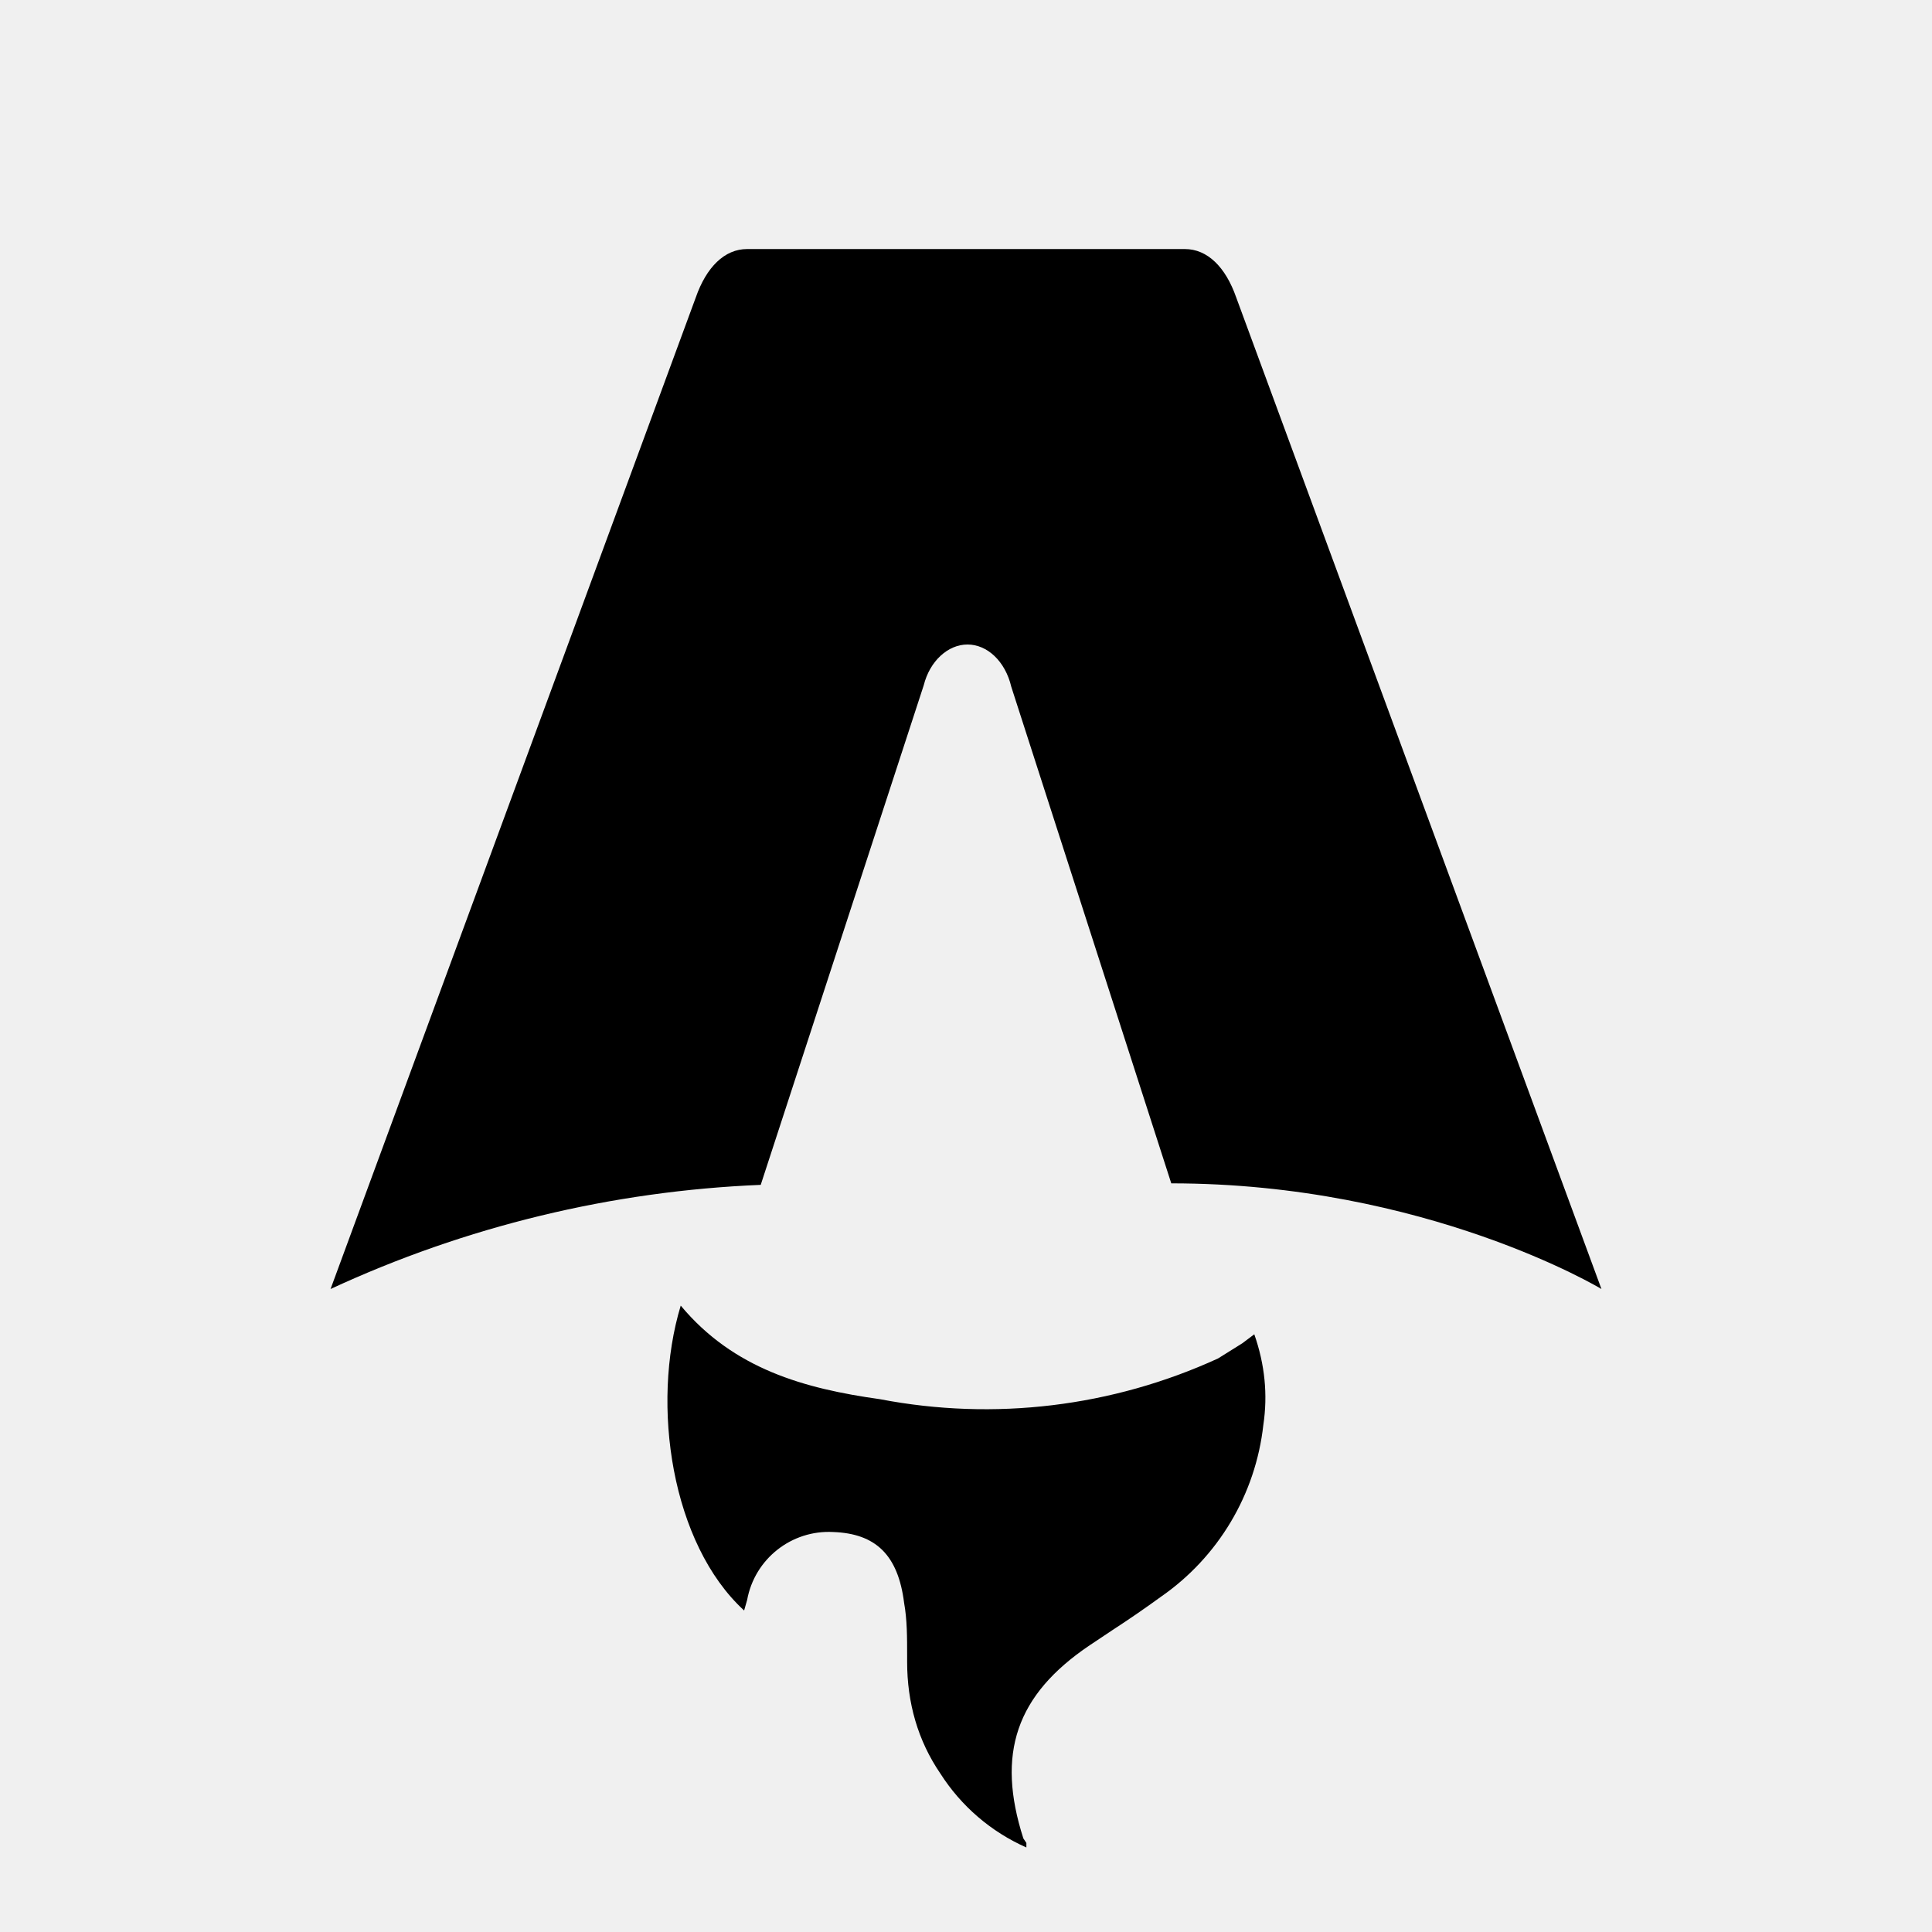
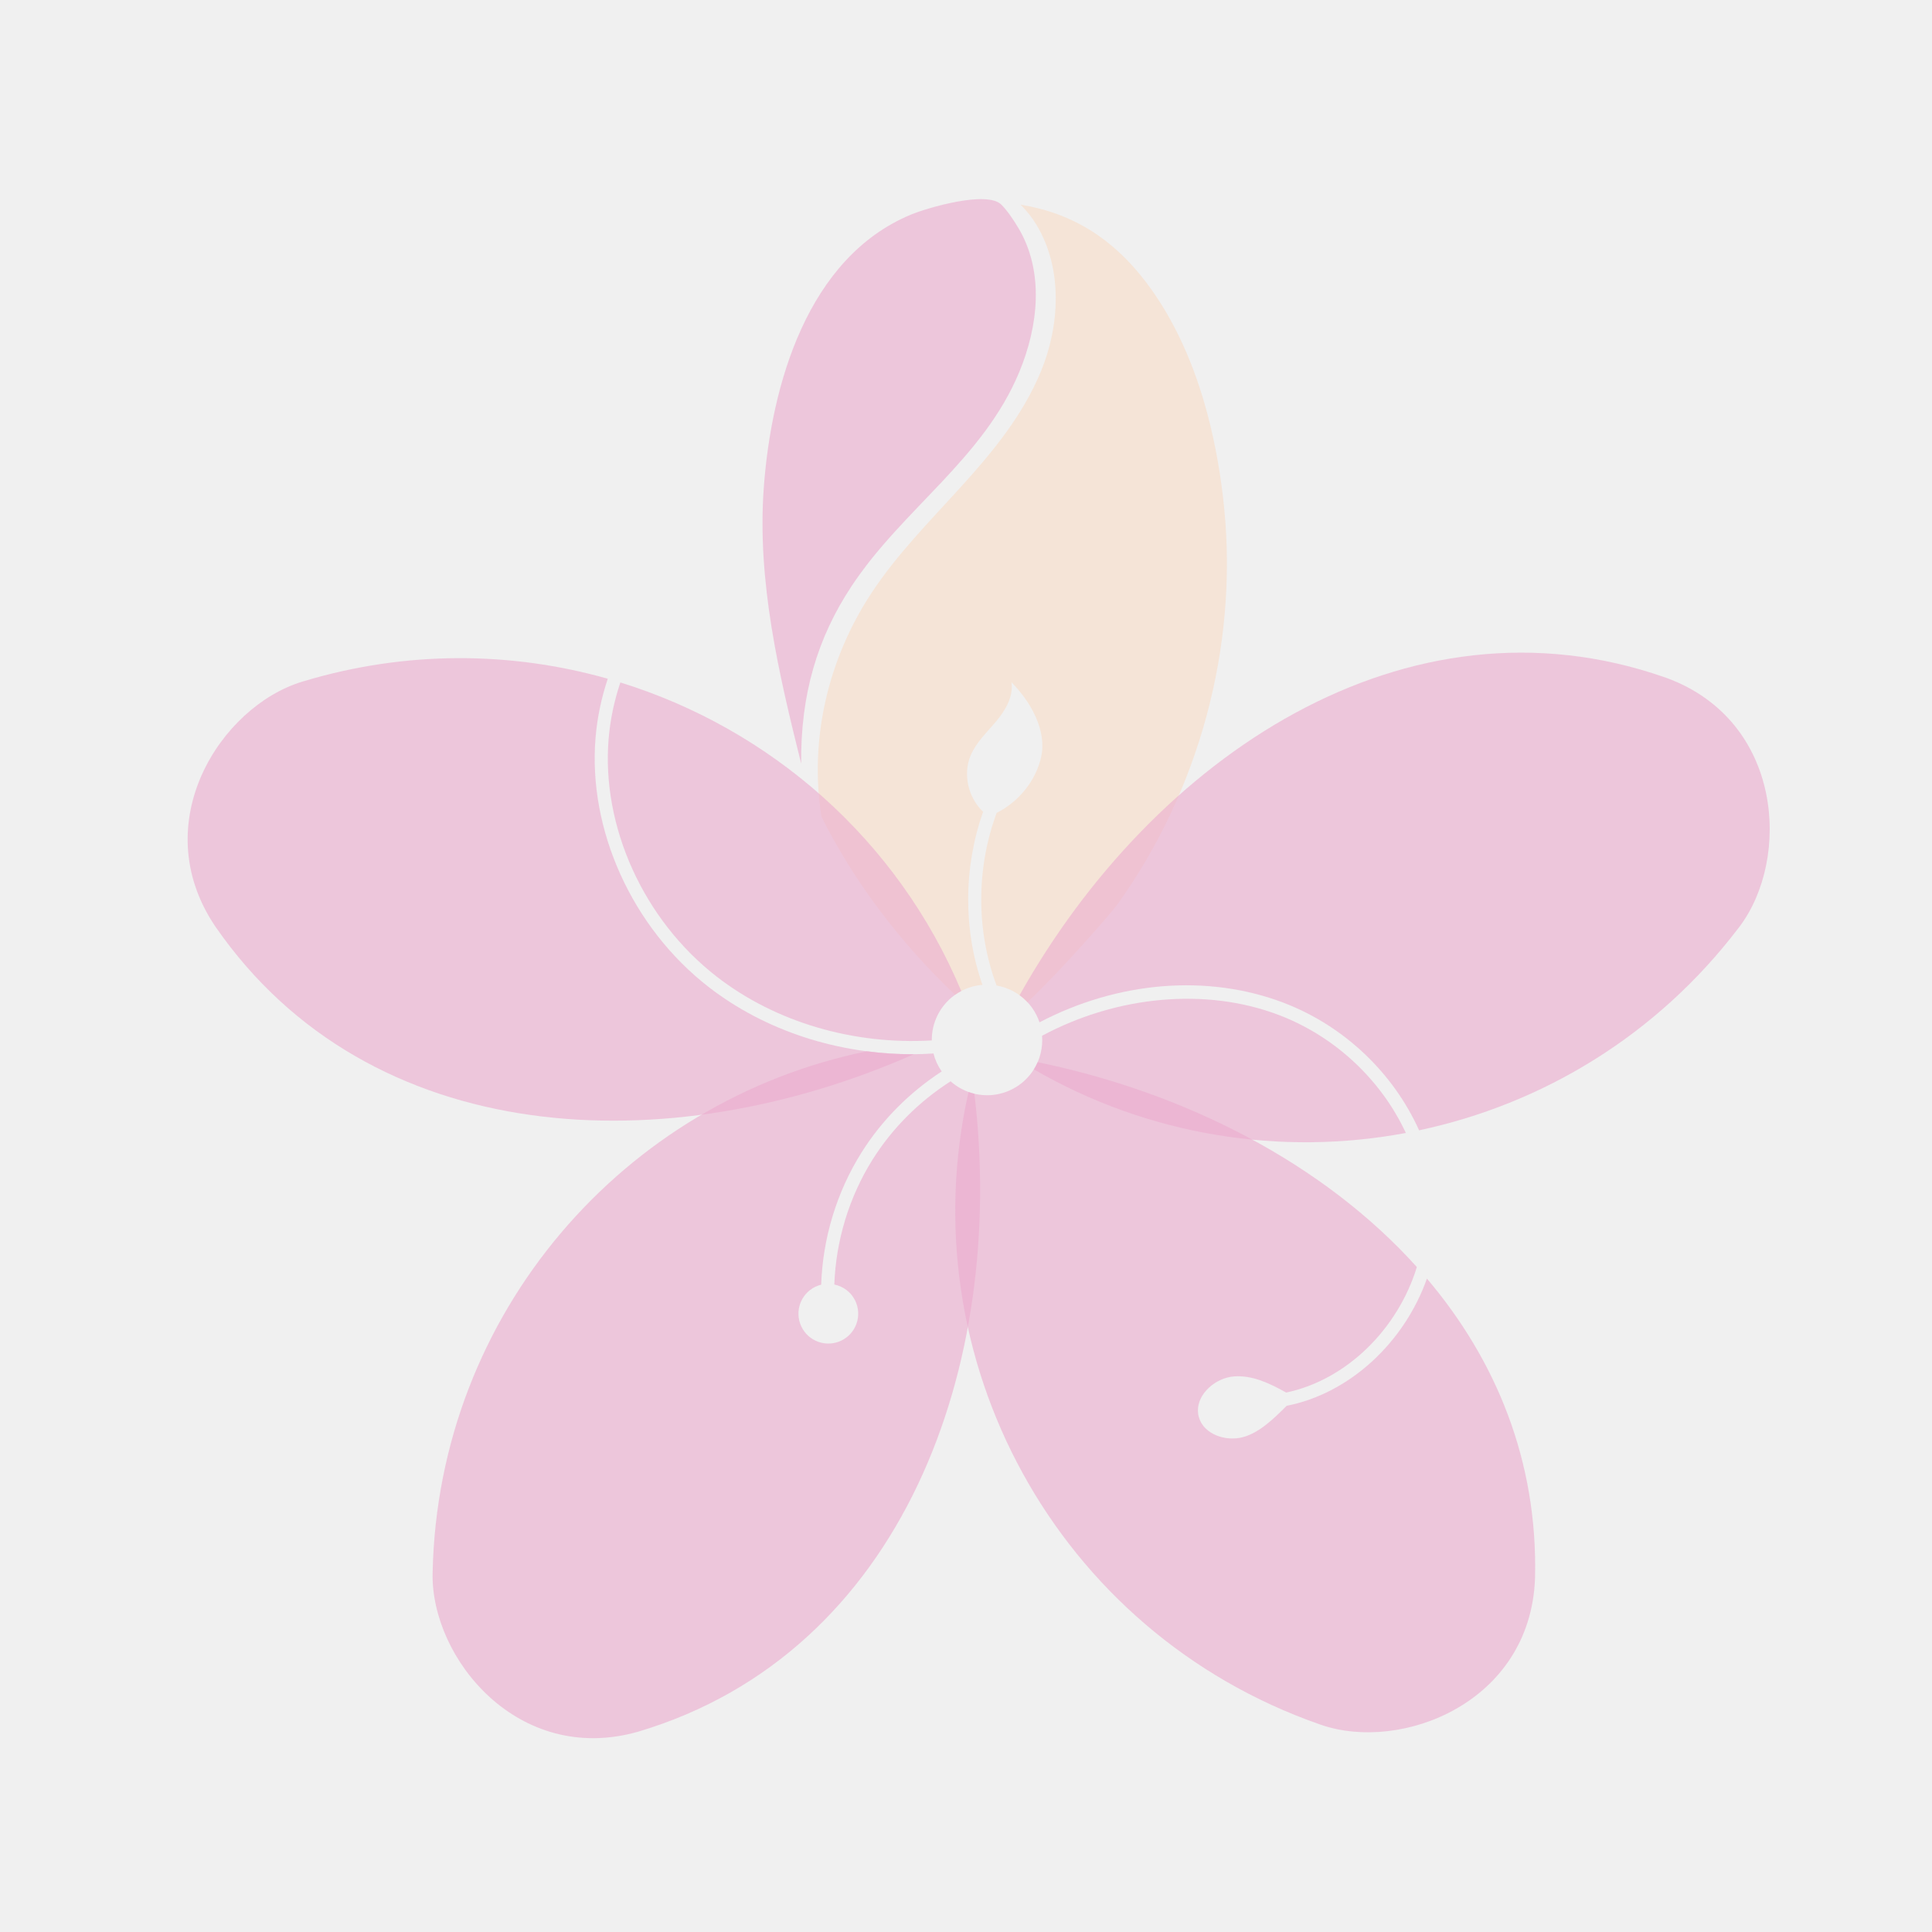
- <svg xmlns="http://www.w3.org/2000/svg" fill="none" viewBox="0 0 128 128">
-   <path d="M50.4 78.5a75.1 75.1 0 0 0-28.5 6.9l24.2-65.7c.7-2 1.9-3.2 3.4-3.2h29c1.5 0 2.7 1.2 3.4 3.2l24.2 65.7s-11.6-7-28.5-7L67 45.5c-.4-1.7-1.6-2.8-2.9-2.8-1.3 0-2.5 1.1-2.9 2.7L50.4 78.5Zm-1.1 28.2Zm-4.2-20.2c-2 6.6-.6 15.8 4.2 20.2a17.5 17.5 0 0 1 .2-.7 5.5 5.5 0 0 1 5.7-4.5c2.8.1 4.3 1.5 4.7 4.7.2 1.1.2 2.3.2 3.5v.4c0 2.7.7 5.2 2.2 7.4a13 13 0 0 0 5.7 4.9v-.3l-.2-.3c-1.8-5.6-.5-9.5 4.4-12.8l1.5-1a73 73 0 0 0 3.2-2.2 16 16 0 0 0 6.8-11.4c.3-2 .1-4-.6-6l-.8.6-1.6 1a37 37 0 0 1-22.4 2.7c-5-.7-9.7-2-13.2-6.2Z" />
-   <style>
-         path { fill: #000; }
-         @media (prefers-color-scheme: dark) {
-             path { fill: #FFF; }
-         }
-     </style>
+ <svg xmlns="http://www.w3.org/2000/svg" width="100%" height="100%" viewBox="0 0 2207 2207" version="1.1" xml:space="preserve" style="fill-rule:evenodd;clip-rule:evenodd;stroke-linejoin:round;stroke-miterlimit:2;">
+   <g transform="matrix(1,0,0,1,-1345,-6494)">
+     <g id="Page3" transform="matrix(1.83917,0,0,1.83917,1345,6494)">
+       <rect x="0" y="0" width="1200" height="1200" style="fill:none;" />
+       <g id="Capa-1" transform="matrix(2.26552,0,0,2.26552,-751.971,-473.04)">
+         <g transform="matrix(1,0,0,1,667.56,400.22)">
+           <path d="M0,-51.946C-0.862,-60.73 -2.36,-69.477 -4.634,-78.008C-8.101,-91.013 -13.456,-103.553 -21.471,-114.097C-30.335,-125.759 -41.376,-132.96 -55.825,-135.305C-54.128,-133.603 -52.637,-131.719 -51.424,-129.697C-44.15,-117.566 -45.142,-101.943 -50.288,-89.533C-60.236,-65.537 -82.679,-50.143 -96.697,-28.871C-108.644,-10.743 -113.774,11.22 -110.437,32.492C-101.705,49.852 -89.482,66.388 -73.8,81.322C-71.505,79.694 -68.912,78.802 -66.297,78.587C-71.594,63.411 -71.479,46.299 -66.103,31.132C-70.185,27.309 -71.717,20.854 -69.516,15.671C-67.98,12.055 -64.997,9.299 -62.48,6.283C-59.962,3.268 -57.766,-0.48 -58.329,-4.368C-53.075,0.957 -48.576,8.818 -50.197,16.12C-51.649,22.658 -56.384,28.426 -62.391,31.432C-67.992,46.509 -68.059,63.727 -62.415,78.769C-59.245,79.327 -56.247,80.88 -53.941,83.359C-44.245,74.141 -30.916,58.805 -29.262,56.497C-6.965,25.383 3.743,-13.822 0,-51.946" style="fill:rgb(245,228,215);fill-rule:nonzero;" />
+         </g>
+         <g opacity="0.62">
+           <g transform="matrix(1,0,0,1,565.299,309.46)">
+             <path d="M0,60.176C14.019,38.904 36.133,25.289 46.082,1.294C51.227,-11.117 53.049,-26.103 45.774,-38.234C44.562,-40.257 42.863,-42.843 41.166,-44.545C37.187,-48.538 20.658,-43.608 16.396,-41.838C-12.082,-30.009 -21.937,5.028 -23.981,33.03C-25.852,58.645 -19.886,84.039 -13.722,108.714C-13.927,89.668 -9.235,74.19 0,60.176" style="fill:rgb(235,173,207);fill-rule:nonzero;" />
+           </g>
+         </g>
+         <g opacity="0.62">
+           <g transform="matrix(1,0,0,1,581.972,416.984)">
+             <path d="M0,80.844C-20.332,80.844 -40.263,74.41 -55.701,62.462C-76.709,46.199 -88.905,19.325 -86.769,-6.004C-86.306,-11.488 -85.163,-16.897 -83.42,-22.103C-109.818,-29.583 -138.582,-29.898 -166.81,-21.415C-166.946,-21.374 -167.081,-21.333 -167.216,-21.292C-189.518,-14.52 -210.131,17.309 -191.129,45.665C-191.051,45.781 -190.97,45.895 -190.89,46.01C-148.634,106.973 -66.992,110.742 0.531,80.831C0.355,80.832 0.177,80.844 0,80.844" style="fill:rgb(235,173,207);fill-rule:nonzero;" />
+           </g>
+         </g>
+         <g opacity="0.62">
+           <g transform="matrix(1,0,0,1,592.533,684.654)">
+             <path d="M0,-179.405C-8.579,-173.911 -15.973,-166.582 -21.395,-157.931C-27.82,-147.68 -31.436,-135.756 -31.88,-123.687C-29.46,-123.189 -27.284,-121.635 -26.133,-119.235C-24.178,-115.156 -25.899,-110.265 -29.977,-108.31C-34.055,-106.354 -38.947,-108.075 -40.903,-112.154C-42.858,-116.232 -41.137,-121.123 -37.059,-123.079C-36.542,-123.326 -36.012,-123.513 -35.477,-123.646C-35.037,-136.4 -31.232,-149.008 -24.443,-159.841C-18.845,-168.771 -11.248,-176.361 -2.438,-182.107C-3.506,-183.647 -4.258,-185.314 -4.692,-187.034C-6.65,-186.909 -8.607,-186.826 -10.561,-186.826C-14.716,-186.826 -18.851,-187.109 -22.937,-187.639C-89.596,-174.011 -140.426,-115.831 -142.001,-44.933C-142.004,-44.792 -142.007,-44.65 -142.01,-44.509C-142.461,-21.206 -118.56,8.234 -85.72,-1.076C-85.585,-1.114 -85.452,-1.156 -85.318,-1.196C-13.146,-22.886 15.42,-101.478 6.536,-175.999C4.146,-176.559 1.906,-177.729 0,-179.405" style="fill:rgb(235,173,207);fill-rule:nonzero;" />
+           </g>
+         </g>
+         <g opacity="0.62">
+           <g transform="matrix(0.258187,-0.966095,-0.966095,-0.258187,695.736,457.703)">
+             <path d="M-54.041,-36.816C-41.961,-26.729 -33.54,-11.555 -31.795,5.063C-29.566,26.261 -38.035,49.347 -54.041,66.419C-57.088,65.358 -60.417,65.251 -63.533,66.215C-73.058,30.958 -69.008,-5.476 -54.041,-36.816" style="fill:rgb(235,173,207);fill-rule:nonzero;" />
+           </g>
+         </g>
+         <g opacity="0.62">
+           <g transform="matrix(1,0,0,1,788.801,493.708)">
+             <path d="M0,-99.057C-0.131,-99.105 -0.264,-99.15 -0.395,-99.196C-71.436,-124.036 -140.697,-77.43 -177.353,-12.06C-176.073,-11.129 -174.913,-9.99 -173.94,-8.633C-173.038,-7.374 -172.364,-6.021 -171.896,-4.625C-150.383,-15.891 -125.759,-17.952 -104.88,-9.955C-88.125,-3.538 -74.752,9.529 -67.828,24.979C-34.137,17.833 -2.746,-0.93 19.754,-30.494C19.84,-30.607 19.925,-30.72 20.011,-30.833C34.073,-49.419 32.041,-87.286 0,-99.057" style="fill:rgb(235,173,207);fill-rule:nonzero;" />
+           </g>
+         </g>
+         <g opacity="0.62">
+           <g transform="matrix(1,0,0,1,723.127,629.97)">
+             <path d="M0,-70.633C-6.15,-53.241 -21.037,-39.182 -38.454,-35.753C-41.834,-32.386 -45.847,-28.42 -50.361,-27.185C-55.092,-25.891 -61.098,-27.865 -62.503,-32.563C-62.682,-33.164 -62.773,-33.764 -62.786,-34.357C-62.885,-39.126 -57.893,-43.44 -52.867,-43.811C-47.817,-44.184 -43.051,-41.887 -38.586,-39.382C-21.972,-42.885 -7.953,-56.846 -2.76,-73.801C-28.324,-102.21 -66.286,-121.667 -106.727,-129.961C-107.784,-127.551 -109.468,-125.379 -111.762,-123.735C-115.956,-120.73 -121.159,-120.179 -125.679,-121.784C-142.107,-48.902 -101.688,26.305 -29.465,51.558C-29.331,51.605 -29.198,51.651 -29.064,51.698C-7.041,59.328 28.344,45.694 29.638,11.584C29.643,11.444 29.645,11.305 29.648,11.165C30.356,-20.703 18.944,-48.286 0,-70.633" style="fill:rgb(235,173,207);fill-rule:nonzero;" />
+           </g>
+         </g>
+         <g opacity="0.62">
+           <g transform="matrix(1,0,0,1,593.701,409.624)">
+             <path d="M0,71.956C0.568,71.549 1.16,71.203 1.761,70.886C-15.735,29.202 -50.642,-1.01 -91.701,-13.721C-93.374,-8.749 -94.473,-3.582 -94.915,1.658C-96.951,25.804 -85.298,51.443 -65.228,66.978C-49.052,79.499 -27.705,85.677 -6.322,84.42C-6.361,79.654 -4.169,74.943 0,71.956" style="fill:rgb(235,173,207);fill-rule:nonzero;" />
+           </g>
+         </g>
+       </g>
+     </g>
+   </g>
</svg>
